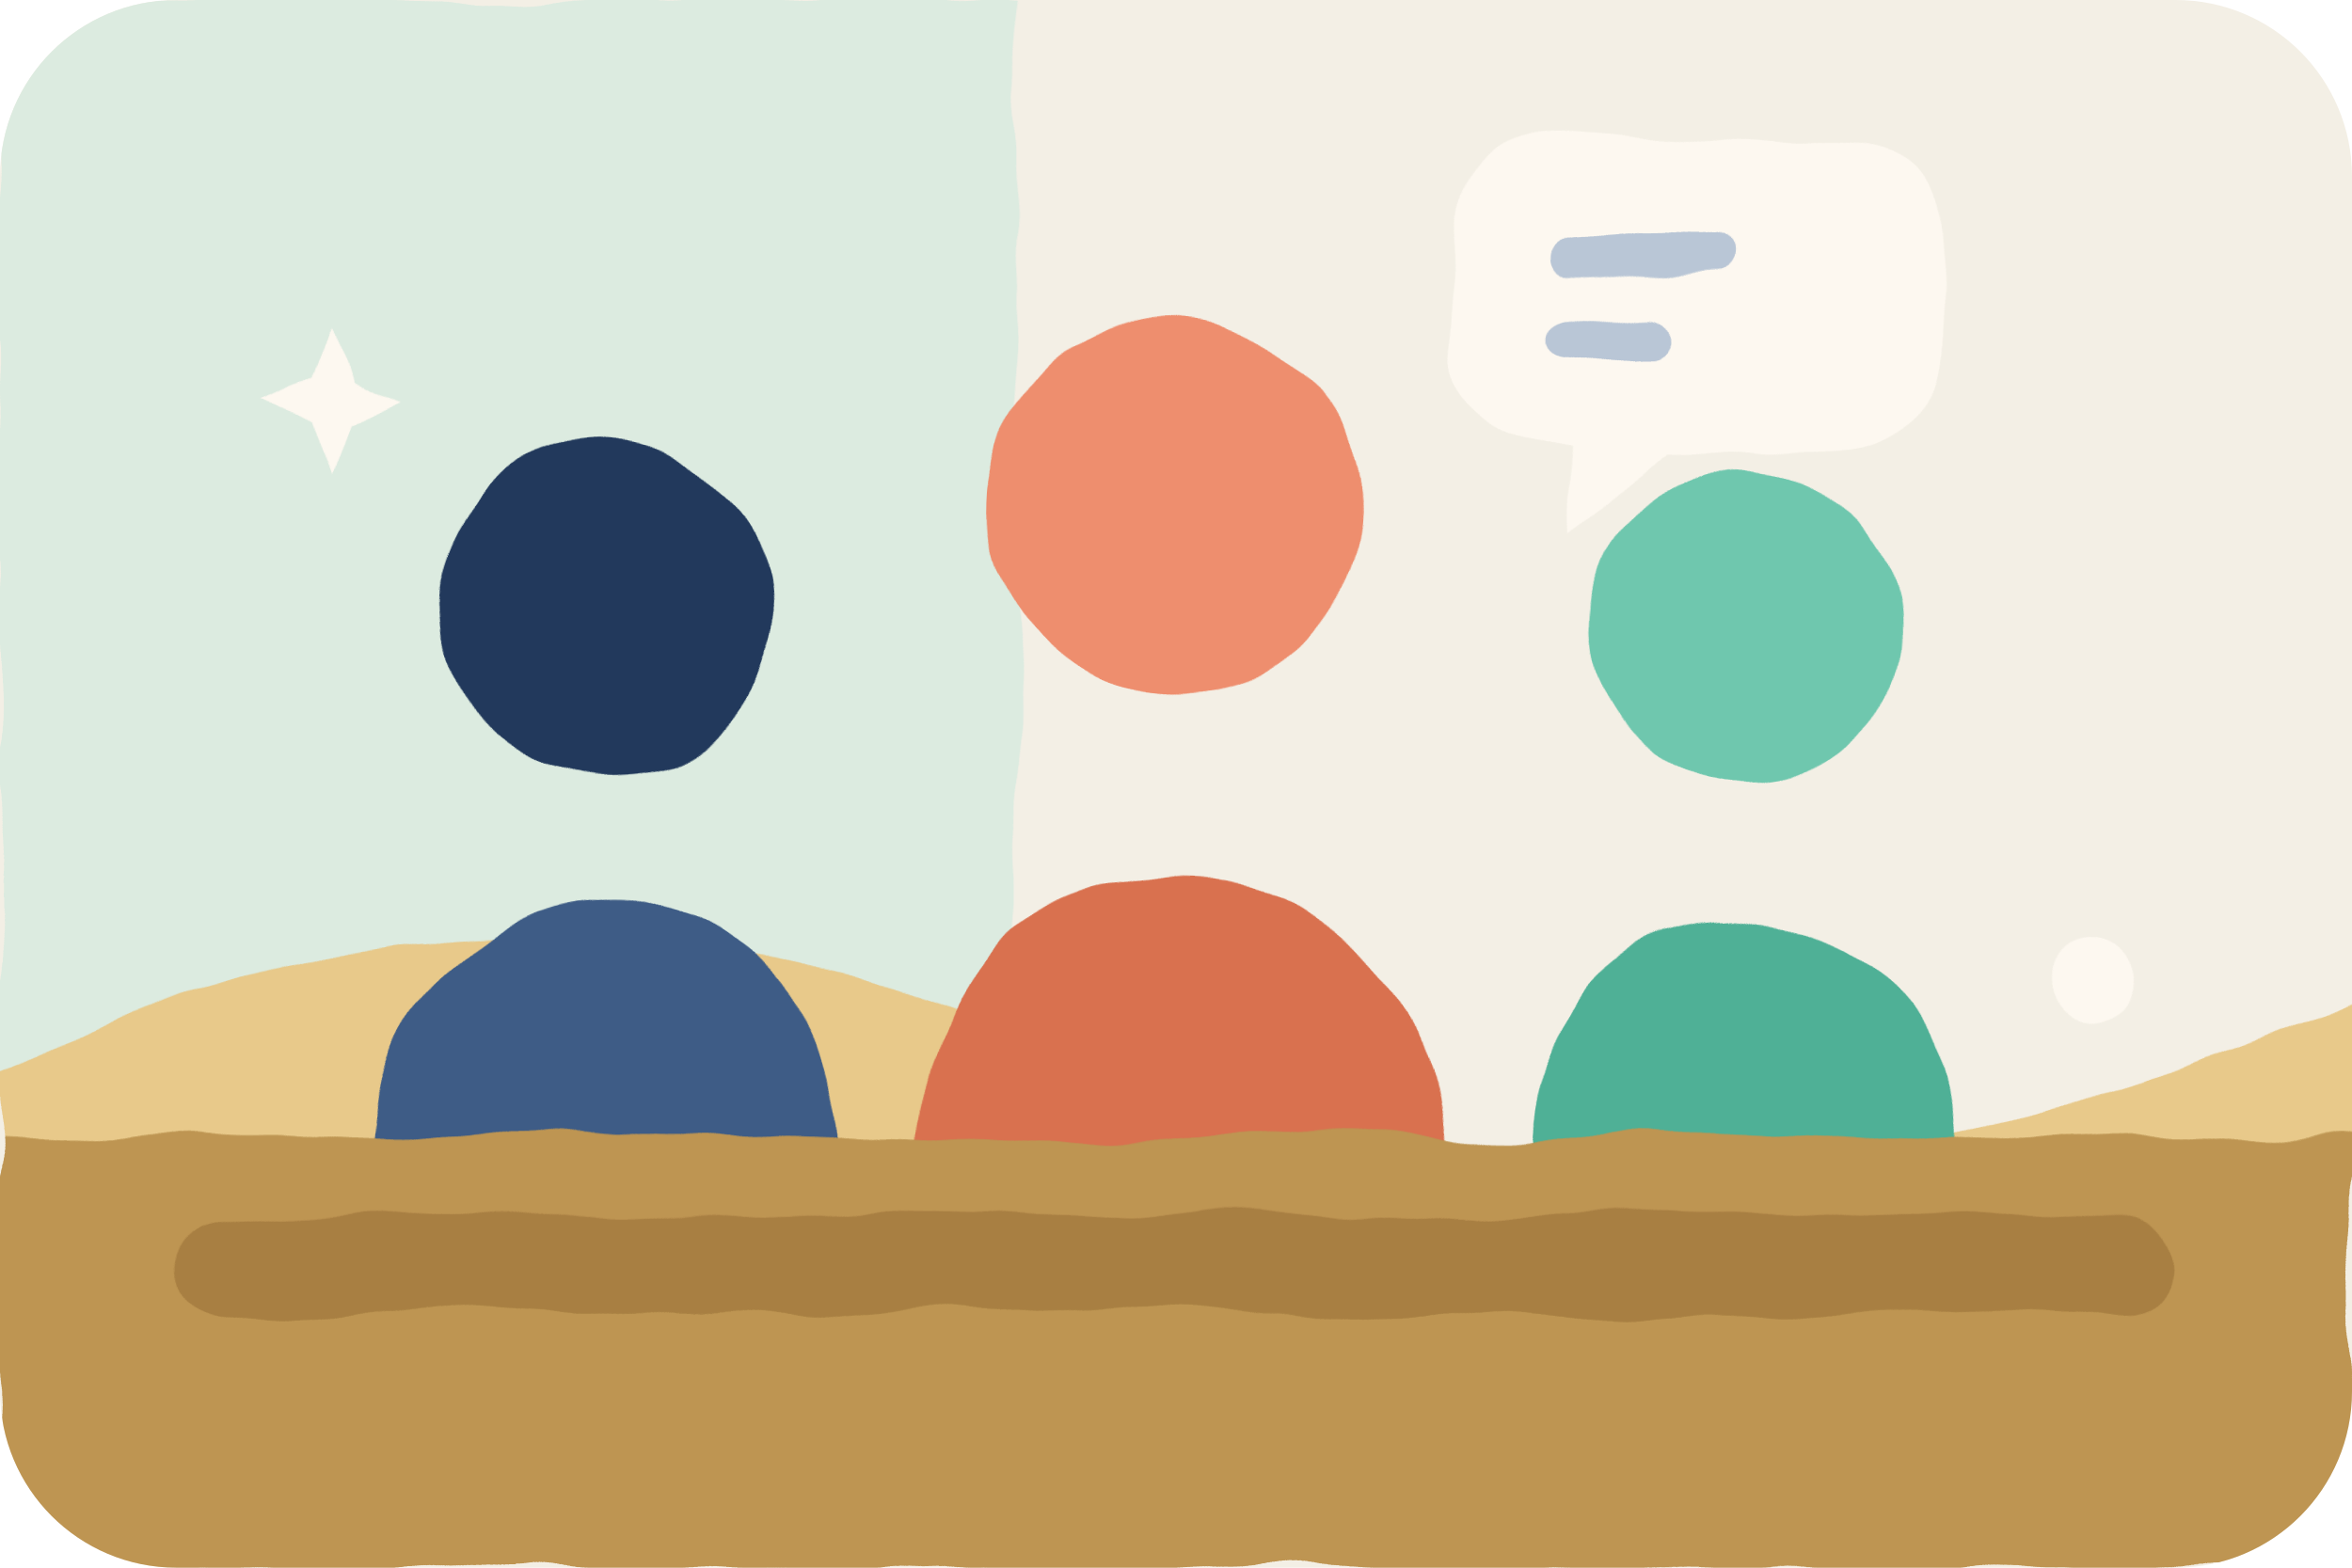
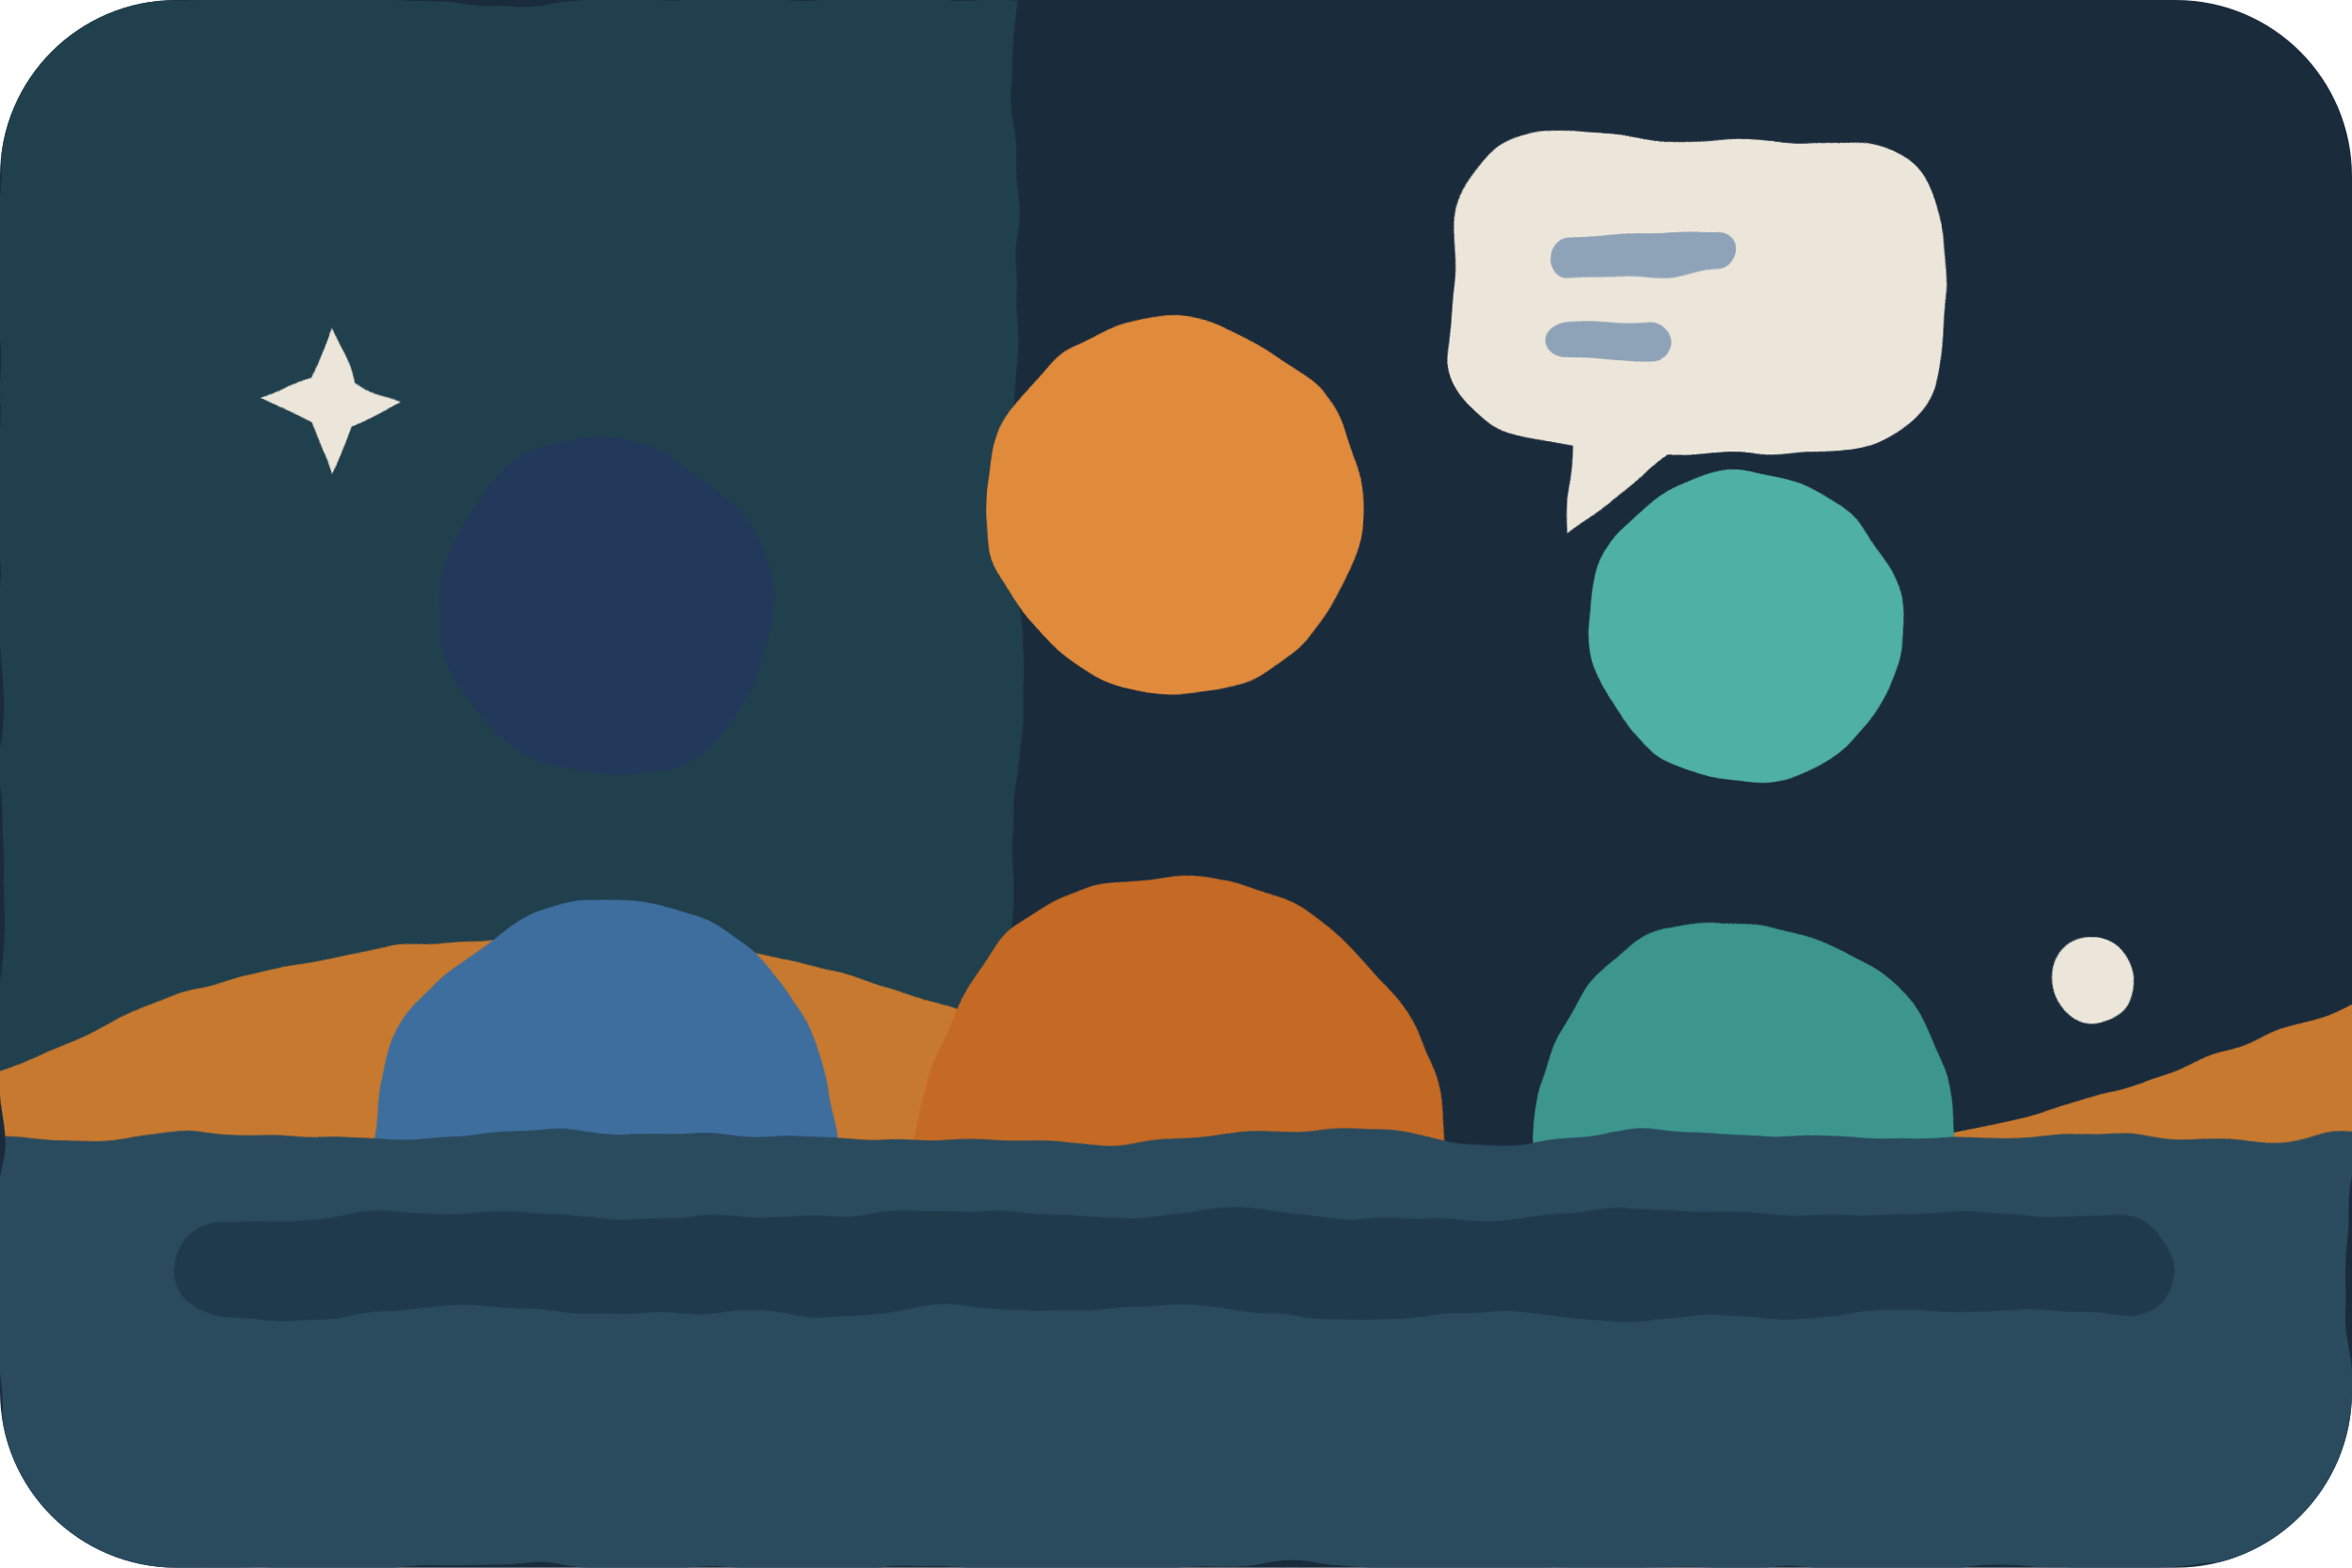
<svg xmlns="http://www.w3.org/2000/svg" viewBox="0 0 240 160" width="240" height="160" role="img" aria-hidden="true" focusable="false">
  <defs>
    <filter id="asgRough" x="-12%" y="-12%" width="124%" height="124%">
      <feTurbulence type="fractalNoise" baseFrequency="0.05" numOctaves="3" seed="23" result="noise" />
      <feDisplacementMap in="SourceGraphic" in2="noise" scale="3.2" xChannelSelector="R" yChannelSelector="G" />
    </filter>
    <clipPath id="asgClip">
      <rect x="0" y="0" width="240" height="160" rx="18" />
    </clipPath>
  </defs>
  <g clip-path="url(#asgClip)">
-     <rect width="240" height="160" fill="#F3EFE5" />
+     <rect width="240" height="160" fill="#1A2B3C" />
    <g filter="url(#asgRough)">
-       <path d="M-6 -6H104V166H-6Z" fill="#DCEBE0" />
-       <path d="M-6 112c48-26 92-18 130 2 24 13 70 8 122-14v66H-6Z" fill="#E8C98A" />
+       <path d="M-6 -6H104V166H-6Z" fill="#21404D" />
+       <path d="M-6 112c48-26 92-18 130 2 24 13 70 8 122-14v66H-6Z" fill="#C7792F" />
      <g>
        <circle cx="62" cy="62" r="17" fill="#22395C" />
-         <path d="M38 118c0-15 11-26 24-26s24 11 24 26Z" fill="#3E5C86" />
+         <path d="M38 118c0-15 11-26 24-26s24 11 24 26Z" fill="#3E6E9E" />
      </g>
      <g>
-         <circle cx="120" cy="52" r="19" fill="#EE8E6E" />
-         <path d="M93 118c0-16 12-28 27-28s27 12 27 28Z" fill="#D9714F" />
+         <circle cx="120" cy="52" r="19" fill="#E08A3C" />
+         <path d="M93 118c0-16 12-28 27-28s27 12 27 28Z" fill="#C46A24" />
      </g>
      <g>
-         <circle cx="178" cy="64" r="16" fill="#6FC7AE" />
-         <path d="M156 118c0-14 10-24 22-24s22 10 22 24Z" fill="#4FB096" />
+         <circle cx="178" cy="64" r="16" fill="#4FB0A5" />
+         <path d="M156 118c0-14 10-24 22-24s22 10 22 24Z" fill="#3C968E" />
      </g>
-       <rect x="-6" y="116" width="252" height="50" fill="#BE9552" />
-       <rect x="18" y="124" width="204" height="10" rx="5" fill="#A87F42" />
-       <path d="M148 24a10 10 0 0 1 10-10h30a10 10 0 0 1 10 10v12a10 10 0 0 1-10 10h-18l-10 9v-9h-2a10 10 0 0 1-10-10Z" fill="#FDF8F0" />
-       <rect x="158" y="24" width="20" height="4" rx="2" fill="#B9C6D6" />
-       <rect x="158" y="32" width="12" height="4" rx="2" fill="#B9C6D6" />
-       <path d="M34 34l2 5 5 2-5 2-2 5-2-5-5-2 5-2Z" fill="#FDF8F0" />
-       <circle cx="214" cy="100" r="4" fill="#FDF8F0" />
+       <rect x="-6" y="116" width="252" height="50" fill="#2A4A5E" />
+       <rect x="18" y="124" width="204" height="10" rx="5" fill="#1F3A4B" />
+       <path d="M148 24a10 10 0 0 1 10-10h30a10 10 0 0 1 10 10v12a10 10 0 0 1-10 10h-18l-10 9v-9h-2a10 10 0 0 1-10-10Z" fill="#ECE6DA" />
+       <rect x="158" y="24" width="20" height="4" rx="2" fill="#8FA3B8" />
+       <rect x="158" y="32" width="12" height="4" rx="2" fill="#8FA3B8" />
+       <path d="M34 34l2 5 5 2-5 2-2 5-2-5-5-2 5-2Z" fill="#ECE6DA" />
+       <circle cx="214" cy="100" r="4" fill="#ECE6DA" />
    </g>
  </g>
</svg>
